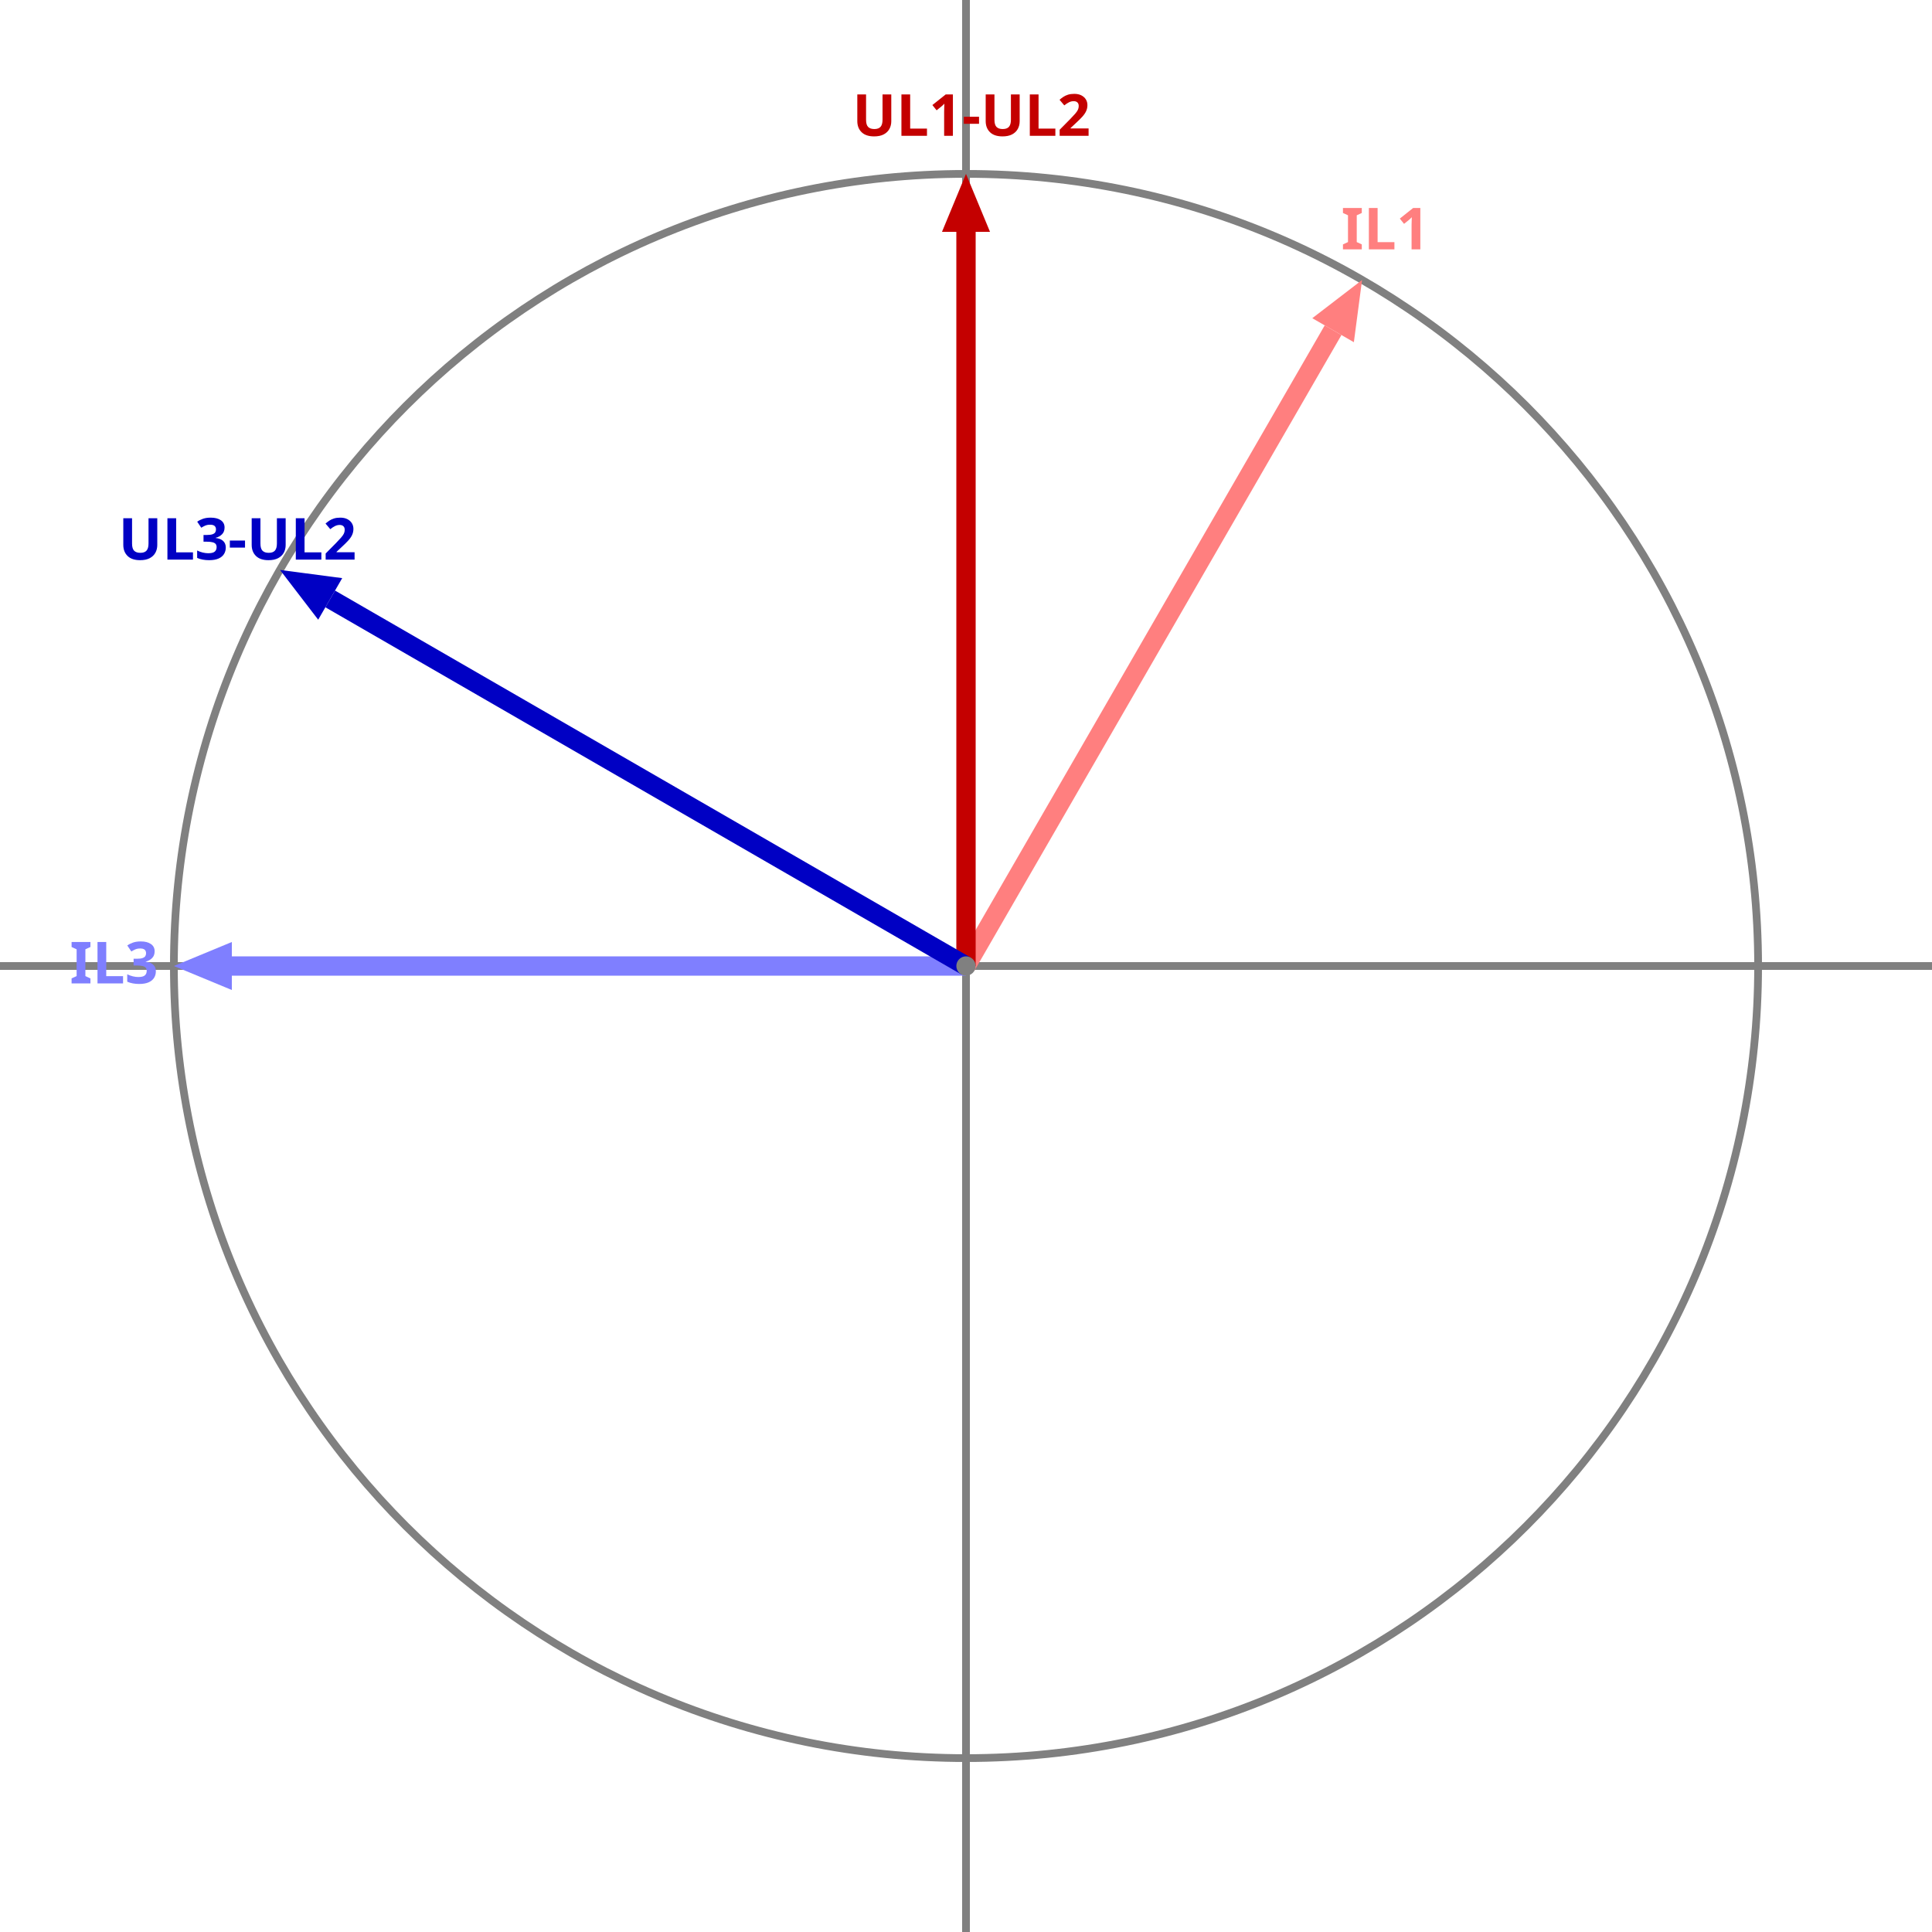
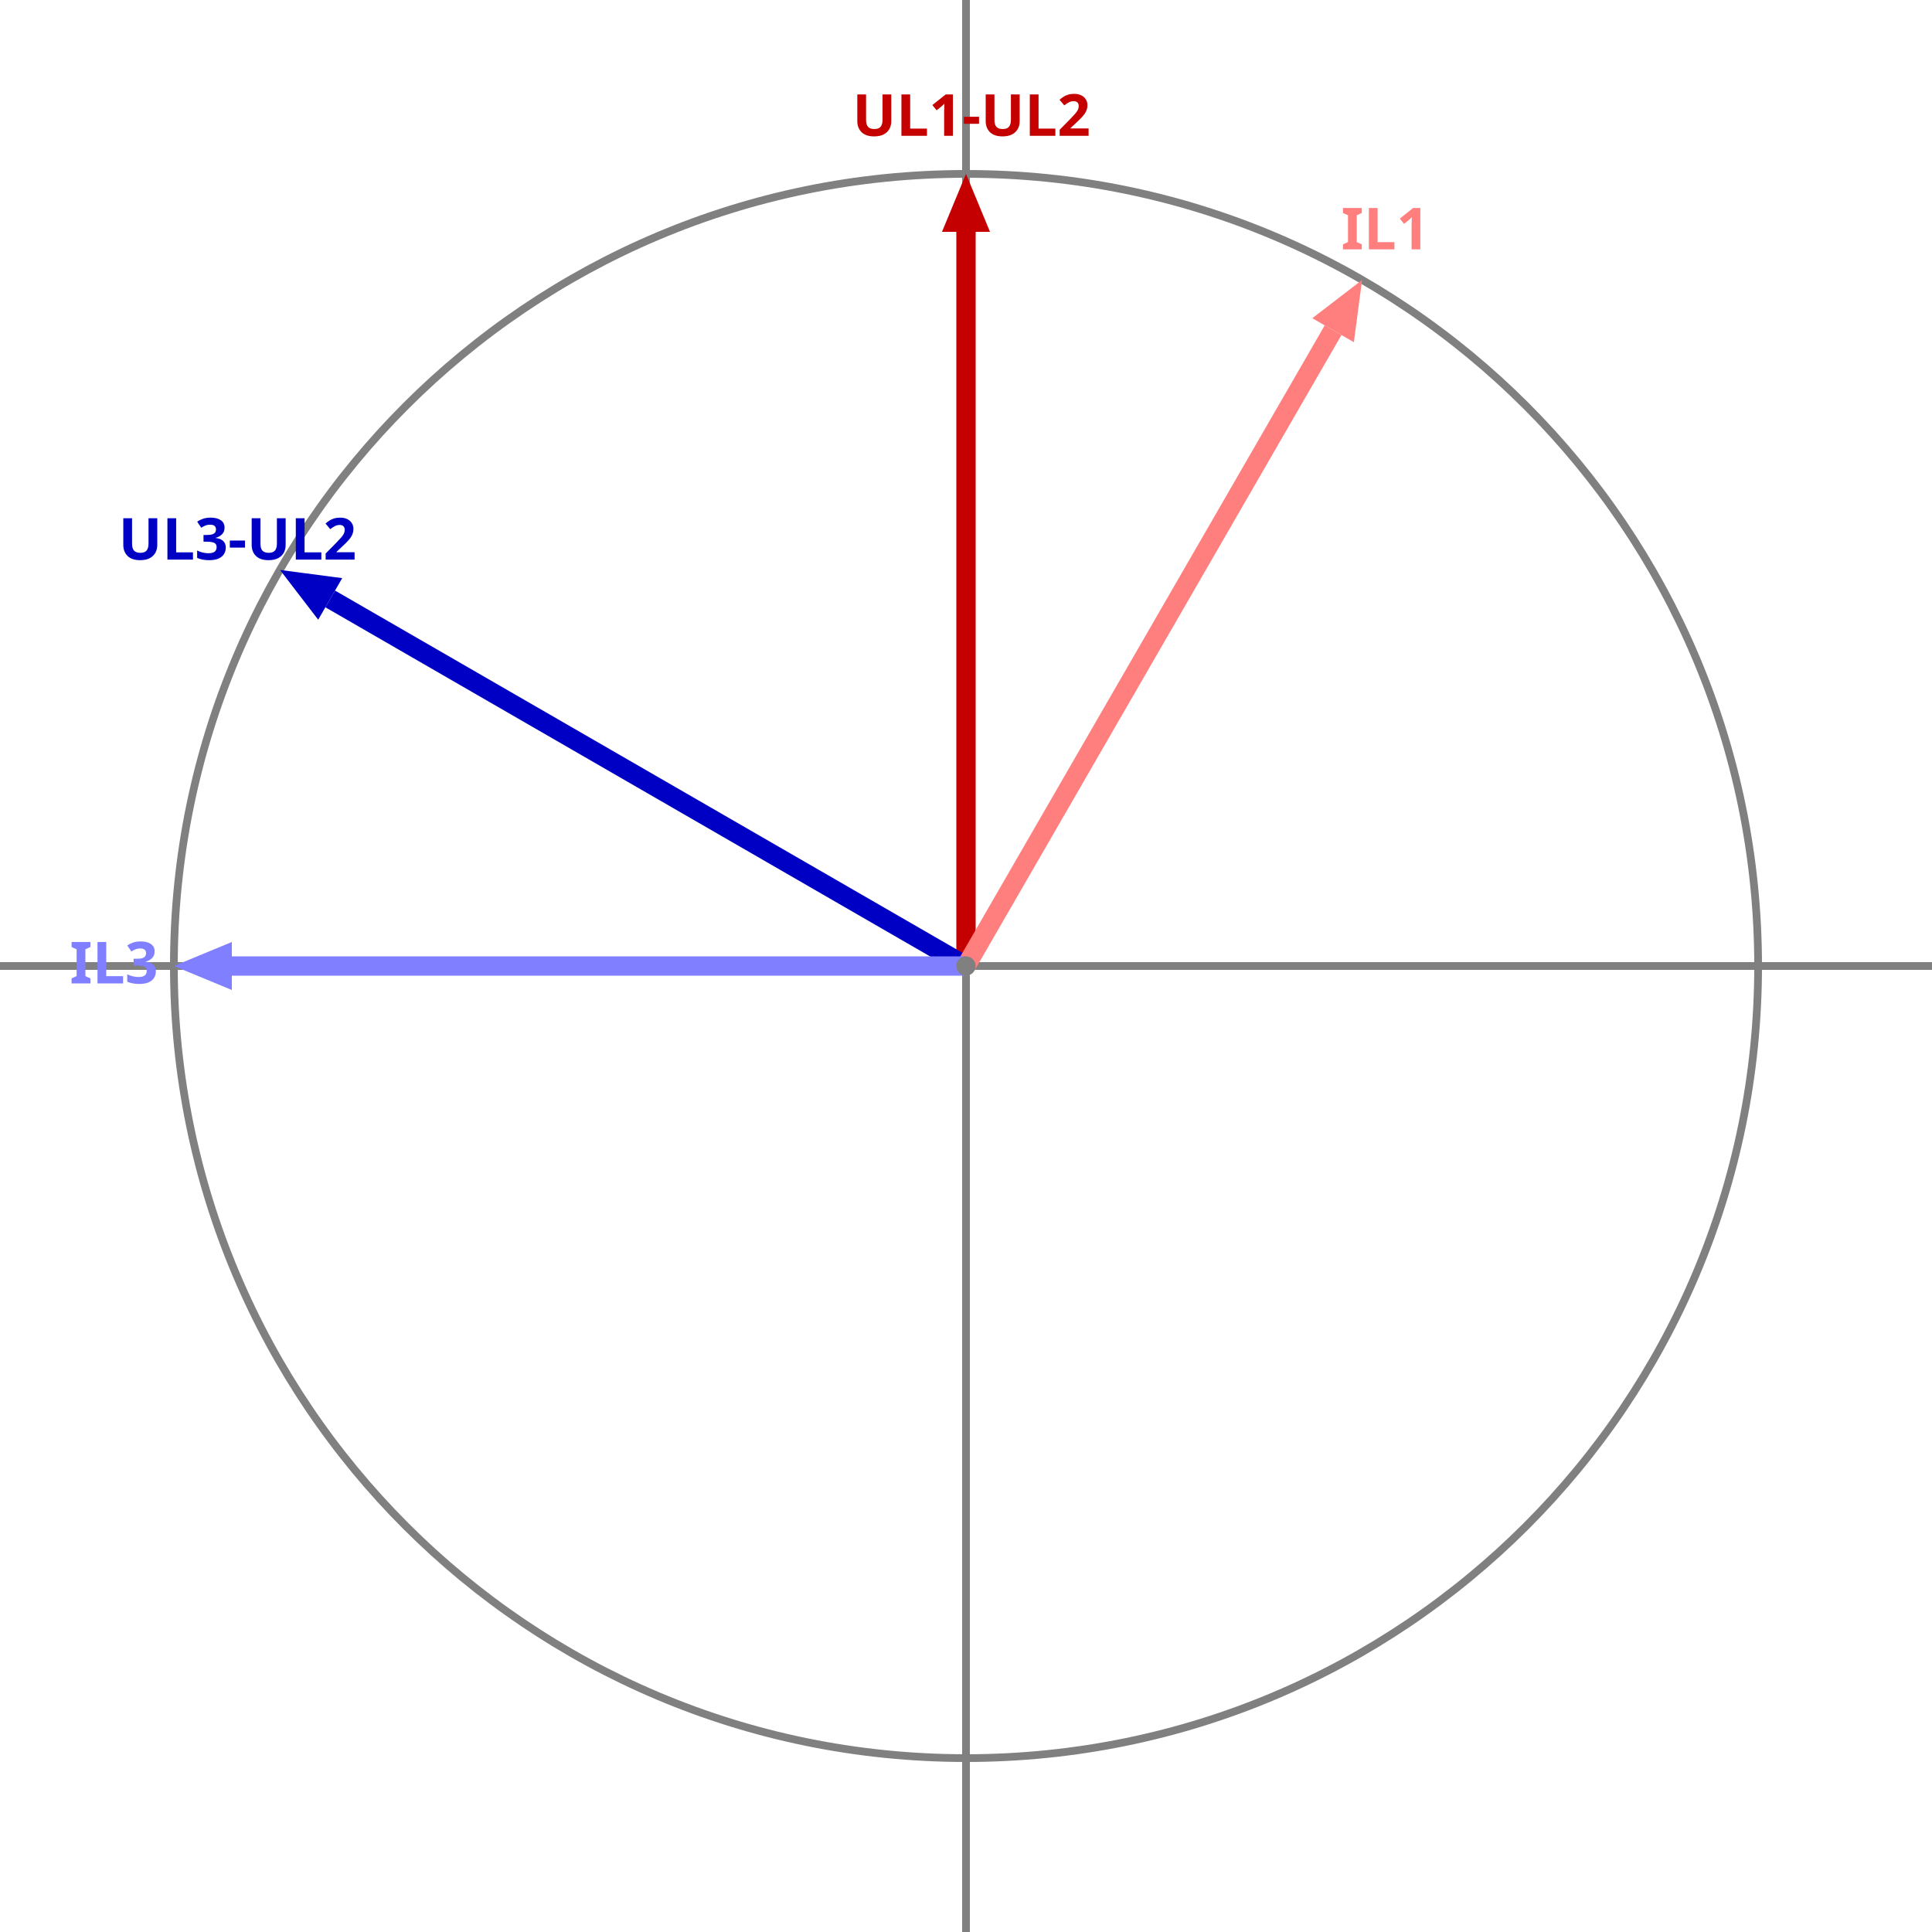
<svg xmlns="http://www.w3.org/2000/svg" width="705.556mm" height="705.556mm" viewBox="0 0 2000 2000" version="1.2" baseProfile="tiny">
  <defs>
</defs>
  <g fill="none" stroke="black" stroke-width="1" fill-rule="evenodd" stroke-linecap="square" stroke-linejoin="bevel">
    <g fill="none" stroke="#808080" stroke-opacity="1" stroke-width="8" stroke-linecap="square" stroke-linejoin="bevel" transform="matrix(1,0,0,1,0,0)" font-family="Sans" font-size="60" font-weight="570" font-style="normal">
      <polyline fill="none" vector-effect="none" points="0,1000 2000,1000 " />
      <polyline fill="none" vector-effect="none" points="1000,0 1000,2000 " />
      <path vector-effect="none" fill-rule="evenodd" d="M1820,1000 C1820,547.127 1452.87,180 1000,180 C547.127,180 180,547.127 180,1000 C180,1452.87 547.127,1820 1000,1820 C1452.87,1820 1820,1452.87 1820,1000 " />
+     </g>
+     <g fill="none" stroke="#c40000" stroke-opacity="1" stroke-width="20" stroke-linecap="square" stroke-linejoin="bevel" transform="matrix(1,0,0,1,0,0)" font-family="Sans" font-size="60" font-weight="570" font-style="normal">
+       <polyline fill="none" vector-effect="none" points="1000,990 1000,250 " />
+     </g>
+     <g fill="none" stroke="none" transform="matrix(1,0,0,1,0,0)" font-family="Sans" font-size="60" font-weight="570" font-style="normal">
+       <path vector-effect="none" fill-rule="evenodd" d="M1000,180 L1024.85,240 L975.147,240 L1000,180" />
+     </g>
+     <g fill="#c40000" fill-opacity="1" stroke="none" transform="matrix(1,0,0,1,0,0)" font-family="Sans" font-size="60" font-weight="570" font-style="normal">
+       <path vector-effect="none" fill-rule="evenodd" d="M1000,180 L1024.85,240 L975.147,240" />
+     </g>
+     <g fill="none" stroke="#0000c4" stroke-opacity="1" stroke-width="20" stroke-linecap="square" stroke-linejoin="bevel" transform="matrix(1,0,0,1,0,0)" font-family="Sans" font-size="60" font-weight="570" font-style="normal">
+       <polyline fill="none" vector-effect="none" points="991.34,995 350.481,625 " />
+     </g>
+     <g fill="none" stroke="none" transform="matrix(1,0,0,1,0,0)" font-family="Sans" font-size="60" font-weight="570" font-style="normal">
+       <path vector-effect="none" fill-rule="evenodd" d="M289.859,590 L354.247,598.477 L329.394,641.523 L289.859,590" />
+     </g>
+     <g fill="#0000c4" fill-opacity="1" stroke="none" transform="matrix(1,0,0,1,0,0)" font-family="Sans" font-size="60" font-weight="570" font-style="normal">
+       <path vector-effect="none" fill-rule="evenodd" d="M289.859,590 L354.247,598.477 L329.394,641.523" />
    </g>
    <g fill="none" stroke="#ff7f7f" stroke-opacity="1" stroke-width="20" stroke-linecap="square" stroke-linejoin="bevel" transform="matrix(1,0,0,1,0,0)" font-family="Sans" font-size="60" font-weight="570" font-style="normal">
      <polyline fill="none" vector-effect="none" points="1005,991.34 1375,350.481 " />
    </g>
    <g fill="none" stroke="none" transform="matrix(1,0,0,1,0,0)" font-family="Sans" font-size="60" font-weight="570" font-style="normal">
      <path vector-effect="none" fill-rule="evenodd" d="M1410,289.859 L1401.52,354.247 L1358.48,329.394 L1410,289.859" />
    </g>
    <g fill="#ff7f7f" fill-opacity="1" stroke="none" transform="matrix(1,0,0,1,0,0)" font-family="Sans" font-size="60" font-weight="570" font-style="normal">
      <path vector-effect="none" fill-rule="evenodd" d="M1410,289.859 L1401.52,354.247 L1358.48,329.394" />
    </g>
    <g fill="none" stroke="#7f7fff" stroke-opacity="1" stroke-width="20" stroke-linecap="square" stroke-linejoin="bevel" transform="matrix(1,0,0,1,0,0)" font-family="Sans" font-size="60" font-weight="570" font-style="normal">
      <polyline fill="none" vector-effect="none" points="990,1000 250,1000 " />
    </g>
    <g fill="none" stroke="none" transform="matrix(1,0,0,1,0,0)" font-family="Sans" font-size="60" font-weight="570" font-style="normal">
      <path vector-effect="none" fill-rule="evenodd" d="M180,1000 L240,975.147 L240,1024.85 L180,1000" />
    </g>
    <g fill="#7f7fff" fill-opacity="1" stroke="none" transform="matrix(1,0,0,1,0,0)" font-family="Sans" font-size="60" font-weight="570" font-style="normal">
      <path vector-effect="none" fill-rule="evenodd" d="M180,1000 L240,975.147 L240,1024.85" />
    </g>
-     <g fill="none" stroke="#c40000" stroke-opacity="1" stroke-width="20" stroke-linecap="square" stroke-linejoin="bevel" transform="matrix(1,0,0,1,0,0)" font-family="Sans" font-size="60" font-weight="570" font-style="normal">
-       <polyline fill="none" vector-effect="none" points="1000,990 1000,250 " />
-     </g>
-     <g fill="none" stroke="none" transform="matrix(1,0,0,1,0,0)" font-family="Sans" font-size="60" font-weight="570" font-style="normal">
-       <path vector-effect="none" fill-rule="evenodd" d="M1000,180 L1024.85,240 L975.147,240 L1000,180" />
-     </g>
-     <g fill="#c40000" fill-opacity="1" stroke="none" transform="matrix(1,0,0,1,0,0)" font-family="Sans" font-size="60" font-weight="570" font-style="normal">
-       <path vector-effect="none" fill-rule="evenodd" d="M1000,180 L1024.85,240 L975.147,240" />
-     </g>
-     <g fill="none" stroke="#0000c4" stroke-opacity="1" stroke-width="20" stroke-linecap="square" stroke-linejoin="bevel" transform="matrix(1,0,0,1,0,0)" font-family="Sans" font-size="60" font-weight="570" font-style="normal">
-       <polyline fill="none" vector-effect="none" points="991.34,995 350.481,625 " />
-     </g>
-     <g fill="none" stroke="none" transform="matrix(1,0,0,1,0,0)" font-family="Sans" font-size="60" font-weight="570" font-style="normal">
-       <path vector-effect="none" fill-rule="evenodd" d="M289.859,590 L354.247,598.477 L329.394,641.523 L289.859,590" />
-     </g>
-     <g fill="#0000c4" fill-opacity="1" stroke="none" transform="matrix(1,0,0,1,0,0)" font-family="Sans" font-size="60" font-weight="570" font-style="normal">
-       <path vector-effect="none" fill-rule="evenodd" d="M289.859,590 L354.247,598.477 L329.394,641.523" />
-     </g>
    <g fill="none" stroke="#c40000" stroke-opacity="1" stroke-width="1" stroke-linecap="square" stroke-linejoin="bevel" transform="matrix(1,0,0,1,0,0)" font-family="Sans" font-size="60" font-weight="570" font-style="normal">
      <text fill="#c40000" fill-opacity="1" stroke="none" xml:space="preserve" x="882.391" y="140.6" font-family="Sans" font-size="60" font-weight="570" font-style="normal">UL1-UL2</text>
    </g>
    <g fill="none" stroke="#0000c4" stroke-opacity="1" stroke-width="1" stroke-linecap="square" stroke-linejoin="bevel" transform="matrix(1,0,0,1,0,0)" font-family="Sans" font-size="60" font-weight="570" font-style="normal">
      <text fill="#0000c4" fill-opacity="1" stroke="none" xml:space="preserve" x="122.547" y="579.3" font-family="Sans" font-size="60" font-weight="570" font-style="normal">UL3-UL2</text>
    </g>
    <g fill="none" stroke="#ff7f7f" stroke-opacity="1" stroke-width="1" stroke-linecap="square" stroke-linejoin="bevel" transform="matrix(1,0,0,1,0,0)" font-family="Sans" font-size="60" font-weight="570" font-style="normal">
      <text fill="#ff7f7f" fill-opacity="1" stroke="none" xml:space="preserve" x="1388.3" y="258.149" font-family="Sans" font-size="60" font-weight="570" font-style="normal">IL1</text>
    </g>
    <g fill="none" stroke="#7f7fff" stroke-opacity="1" stroke-width="1" stroke-linecap="square" stroke-linejoin="bevel" transform="matrix(1,0,0,1,0,0)" font-family="Sans" font-size="60" font-weight="570" font-style="normal">
      <text fill="#7f7fff" fill-opacity="1" stroke="none" xml:space="preserve" x="72.188" y="1018" font-family="Sans" font-size="60" font-weight="570" font-style="normal">IL3</text>
    </g>
    <g fill="#808080" fill-opacity="1" stroke="none" transform="matrix(1,0,0,1,0,0)" font-family="Sans" font-size="60" font-weight="570" font-style="normal">
      <circle cx="1000" cy="1000" r="10" />
    </g>
  </g>
</svg>
